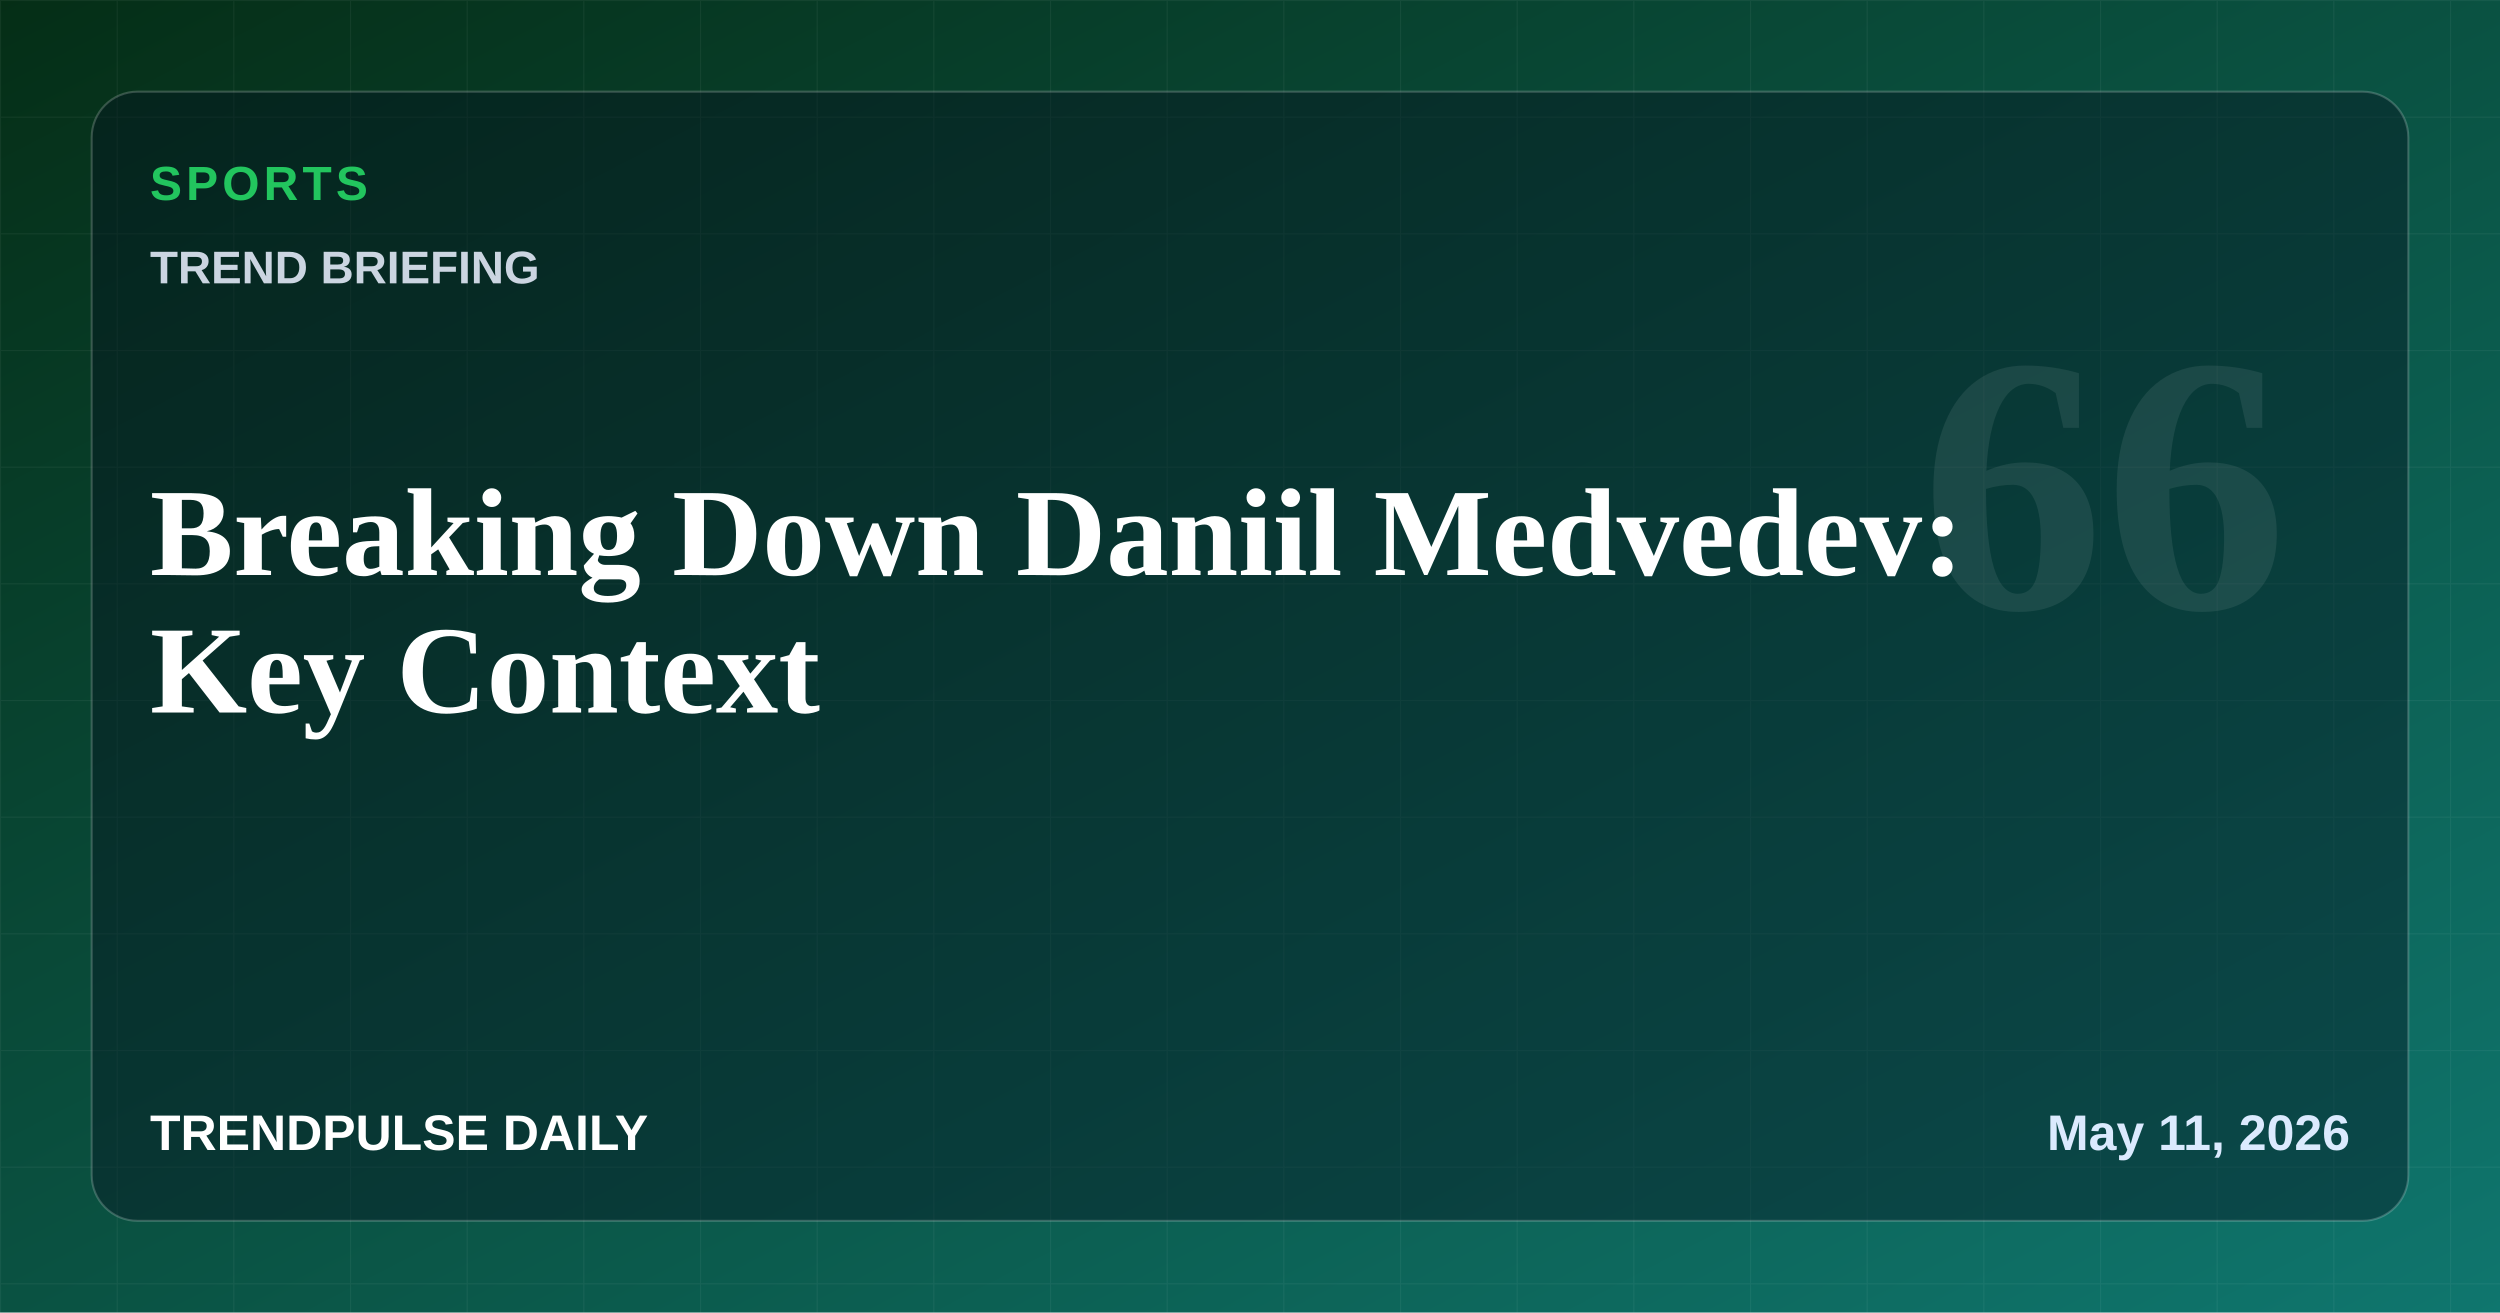
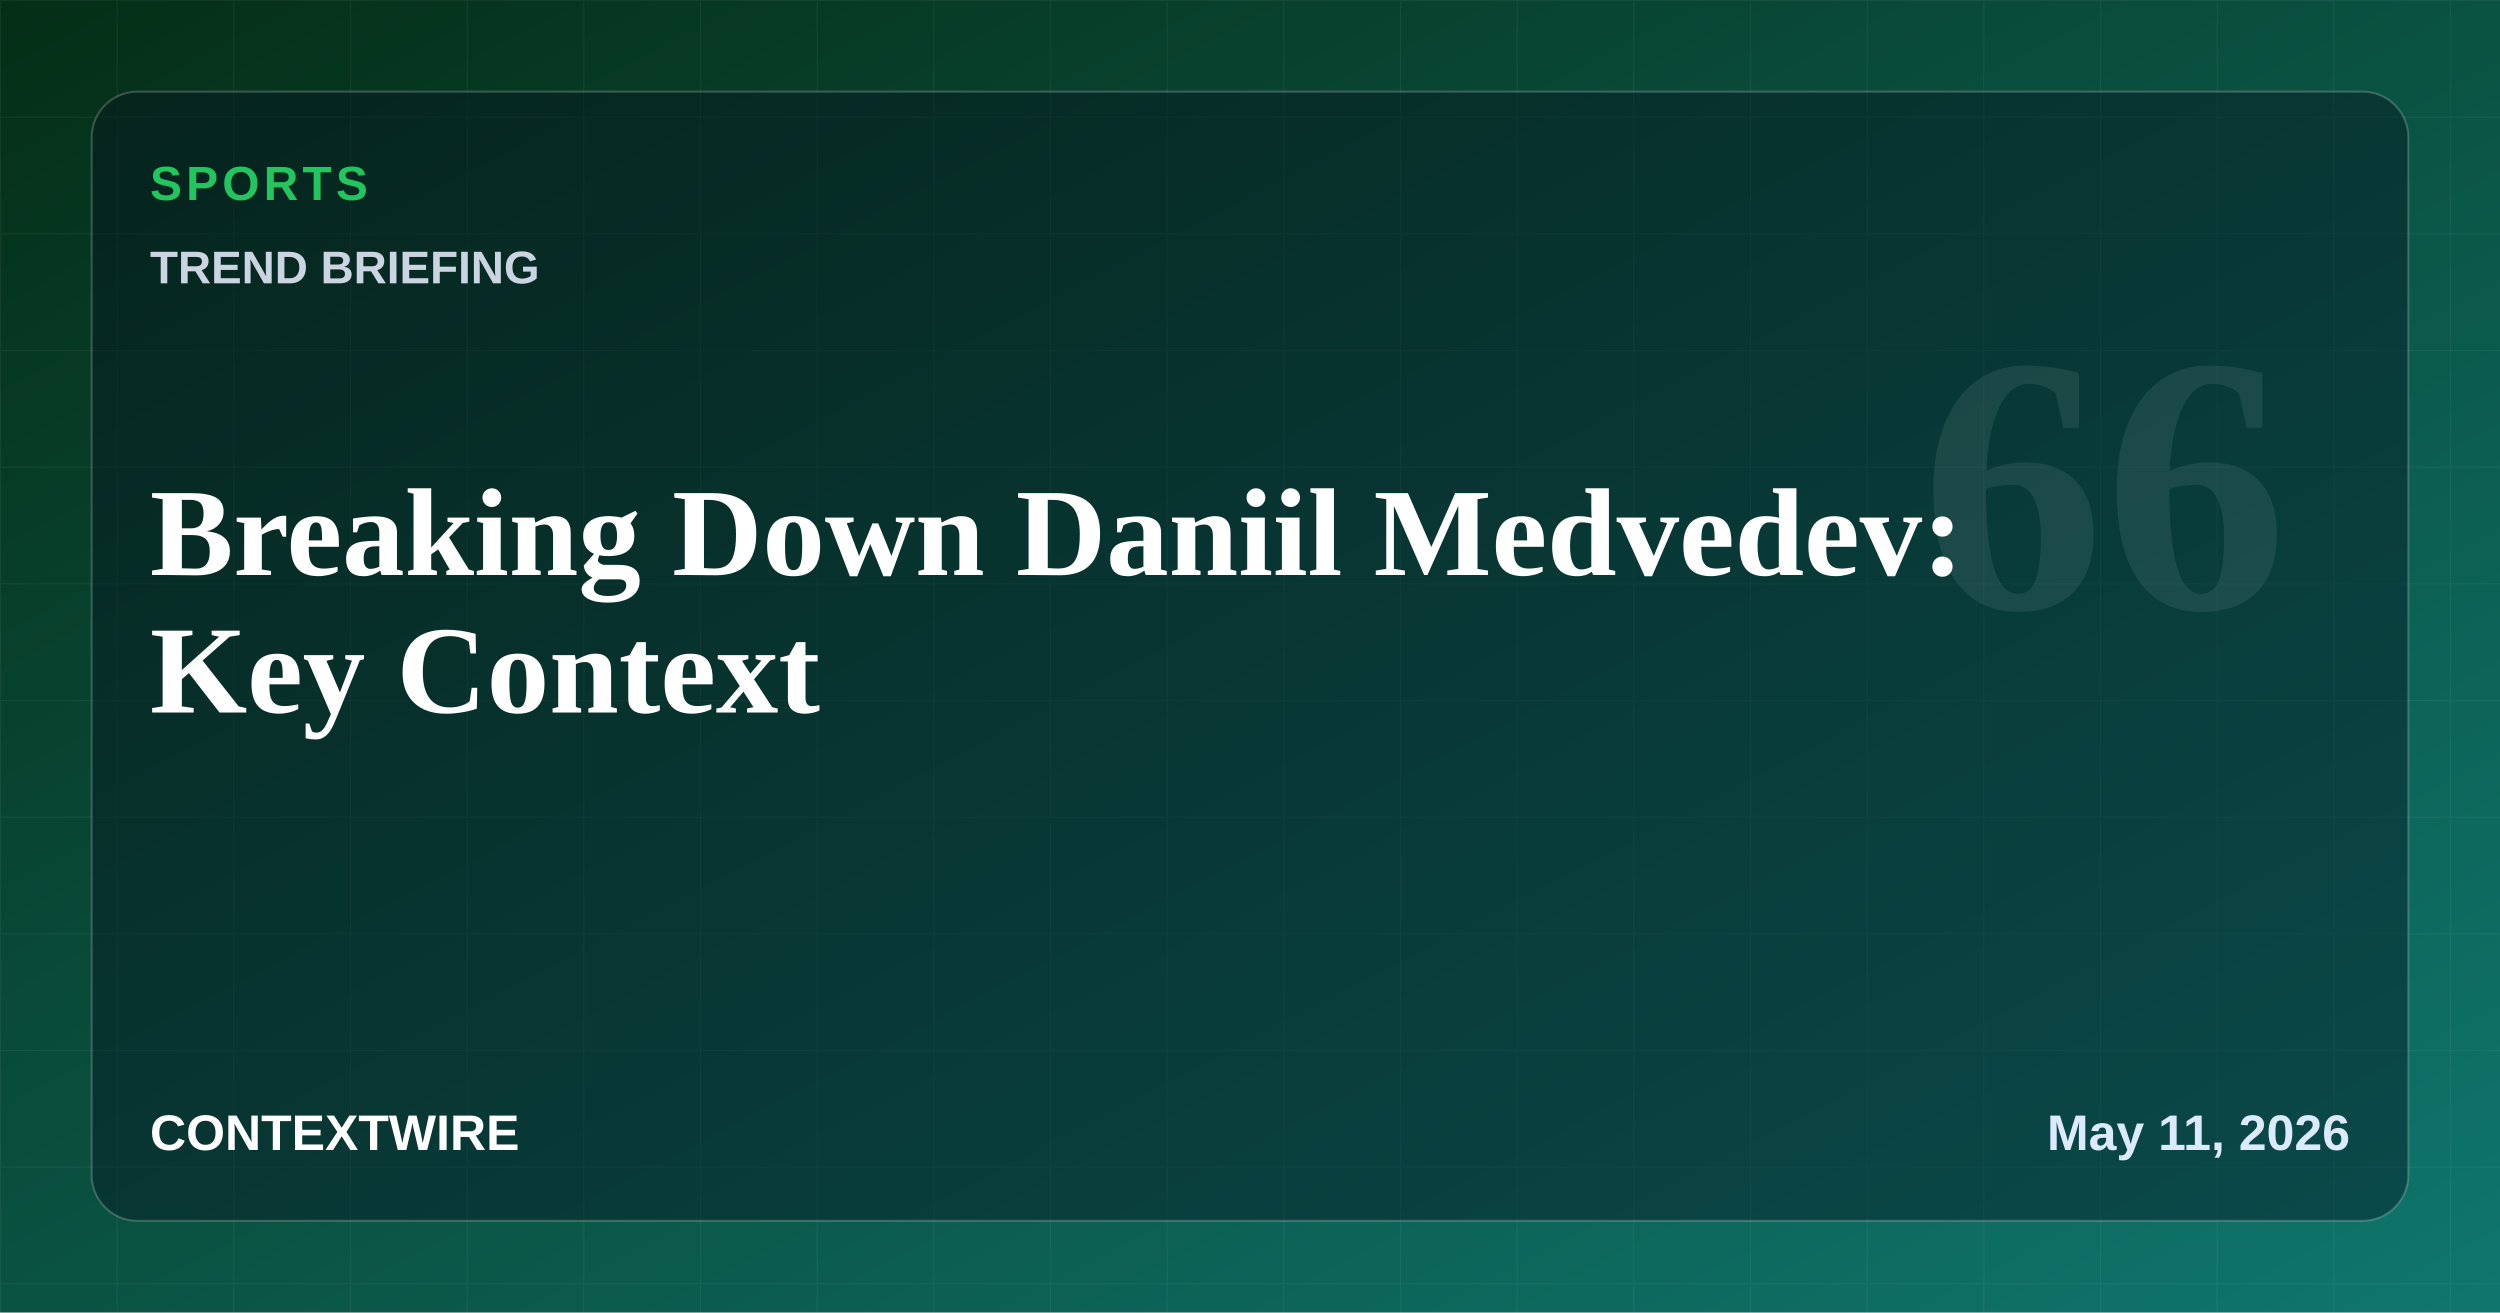
<svg xmlns="http://www.w3.org/2000/svg" width="1200" height="630" viewBox="0 0 1200 630" role="img" aria-label="Breaking Down Daniil Medvedev: Key Context">
  <defs>
    <linearGradient id="bg" x1="0" y1="0" x2="1" y2="1">
      <stop offset="0" stop-color="#052e16" />
      <stop offset="1" stop-color="#0f766e" />
    </linearGradient>
    <pattern id="grid" width="56" height="56" patternUnits="userSpaceOnUse">
      <path d="M56 0H0v56" fill="none" stroke="#ffffff" stroke-opacity=".08" stroke-width="1" />
    </pattern>
  </defs>
  <rect width="1200" height="630" fill="url(#bg)" />
  <rect width="1200" height="630" fill="url(#grid)" opacity=".65" />
  <rect x="44" y="44" width="1112" height="542" rx="22" fill="#07111f" fill-opacity=".42" stroke="#ffffff" stroke-opacity=".2" />
  <text x="72" y="96" font-family="Arial, Helvetica, sans-serif" font-size="23" font-weight="800" fill="#22c55e" letter-spacing="2">SPORTS</text>
  <text x="72" y="136" font-family="Arial, Helvetica, sans-serif" font-size="22" font-weight="700" fill="#cbd5e1">TREND BRIEFING</text>
  <text x="72" y="276" font-family="Georgia, 'Times New Roman', serif" font-size="60" font-weight="700" fill="#ffffff">Breaking Down Daniil Medvedev:</text>
  <text x="72" y="342" font-family="Georgia, 'Times New Roman', serif" font-size="60" font-weight="700" fill="#ffffff">Key Context</text>
-   <text x="72" y="552" font-family="Arial, Helvetica, sans-serif" font-size="24" font-weight="800" fill="#ffffff">TRENDPULSE DAILY</text>
+   <text x="72" y="552" font-family="Arial, Helvetica, sans-serif" font-size="24" font-weight="800" fill="#ffffff">CONTEXTWIRE</text>
  <text x="1128" y="552" text-anchor="end" font-family="Arial, Helvetica, sans-serif" font-size="24" font-weight="700" fill="#dbeafe">May 11, 2026</text>
  <text x="1010" y="292" text-anchor="middle" font-family="Georgia, 'Times New Roman', serif" font-size="176" font-weight="700" fill="#ffffff" opacity=".08">66</text>
</svg>
